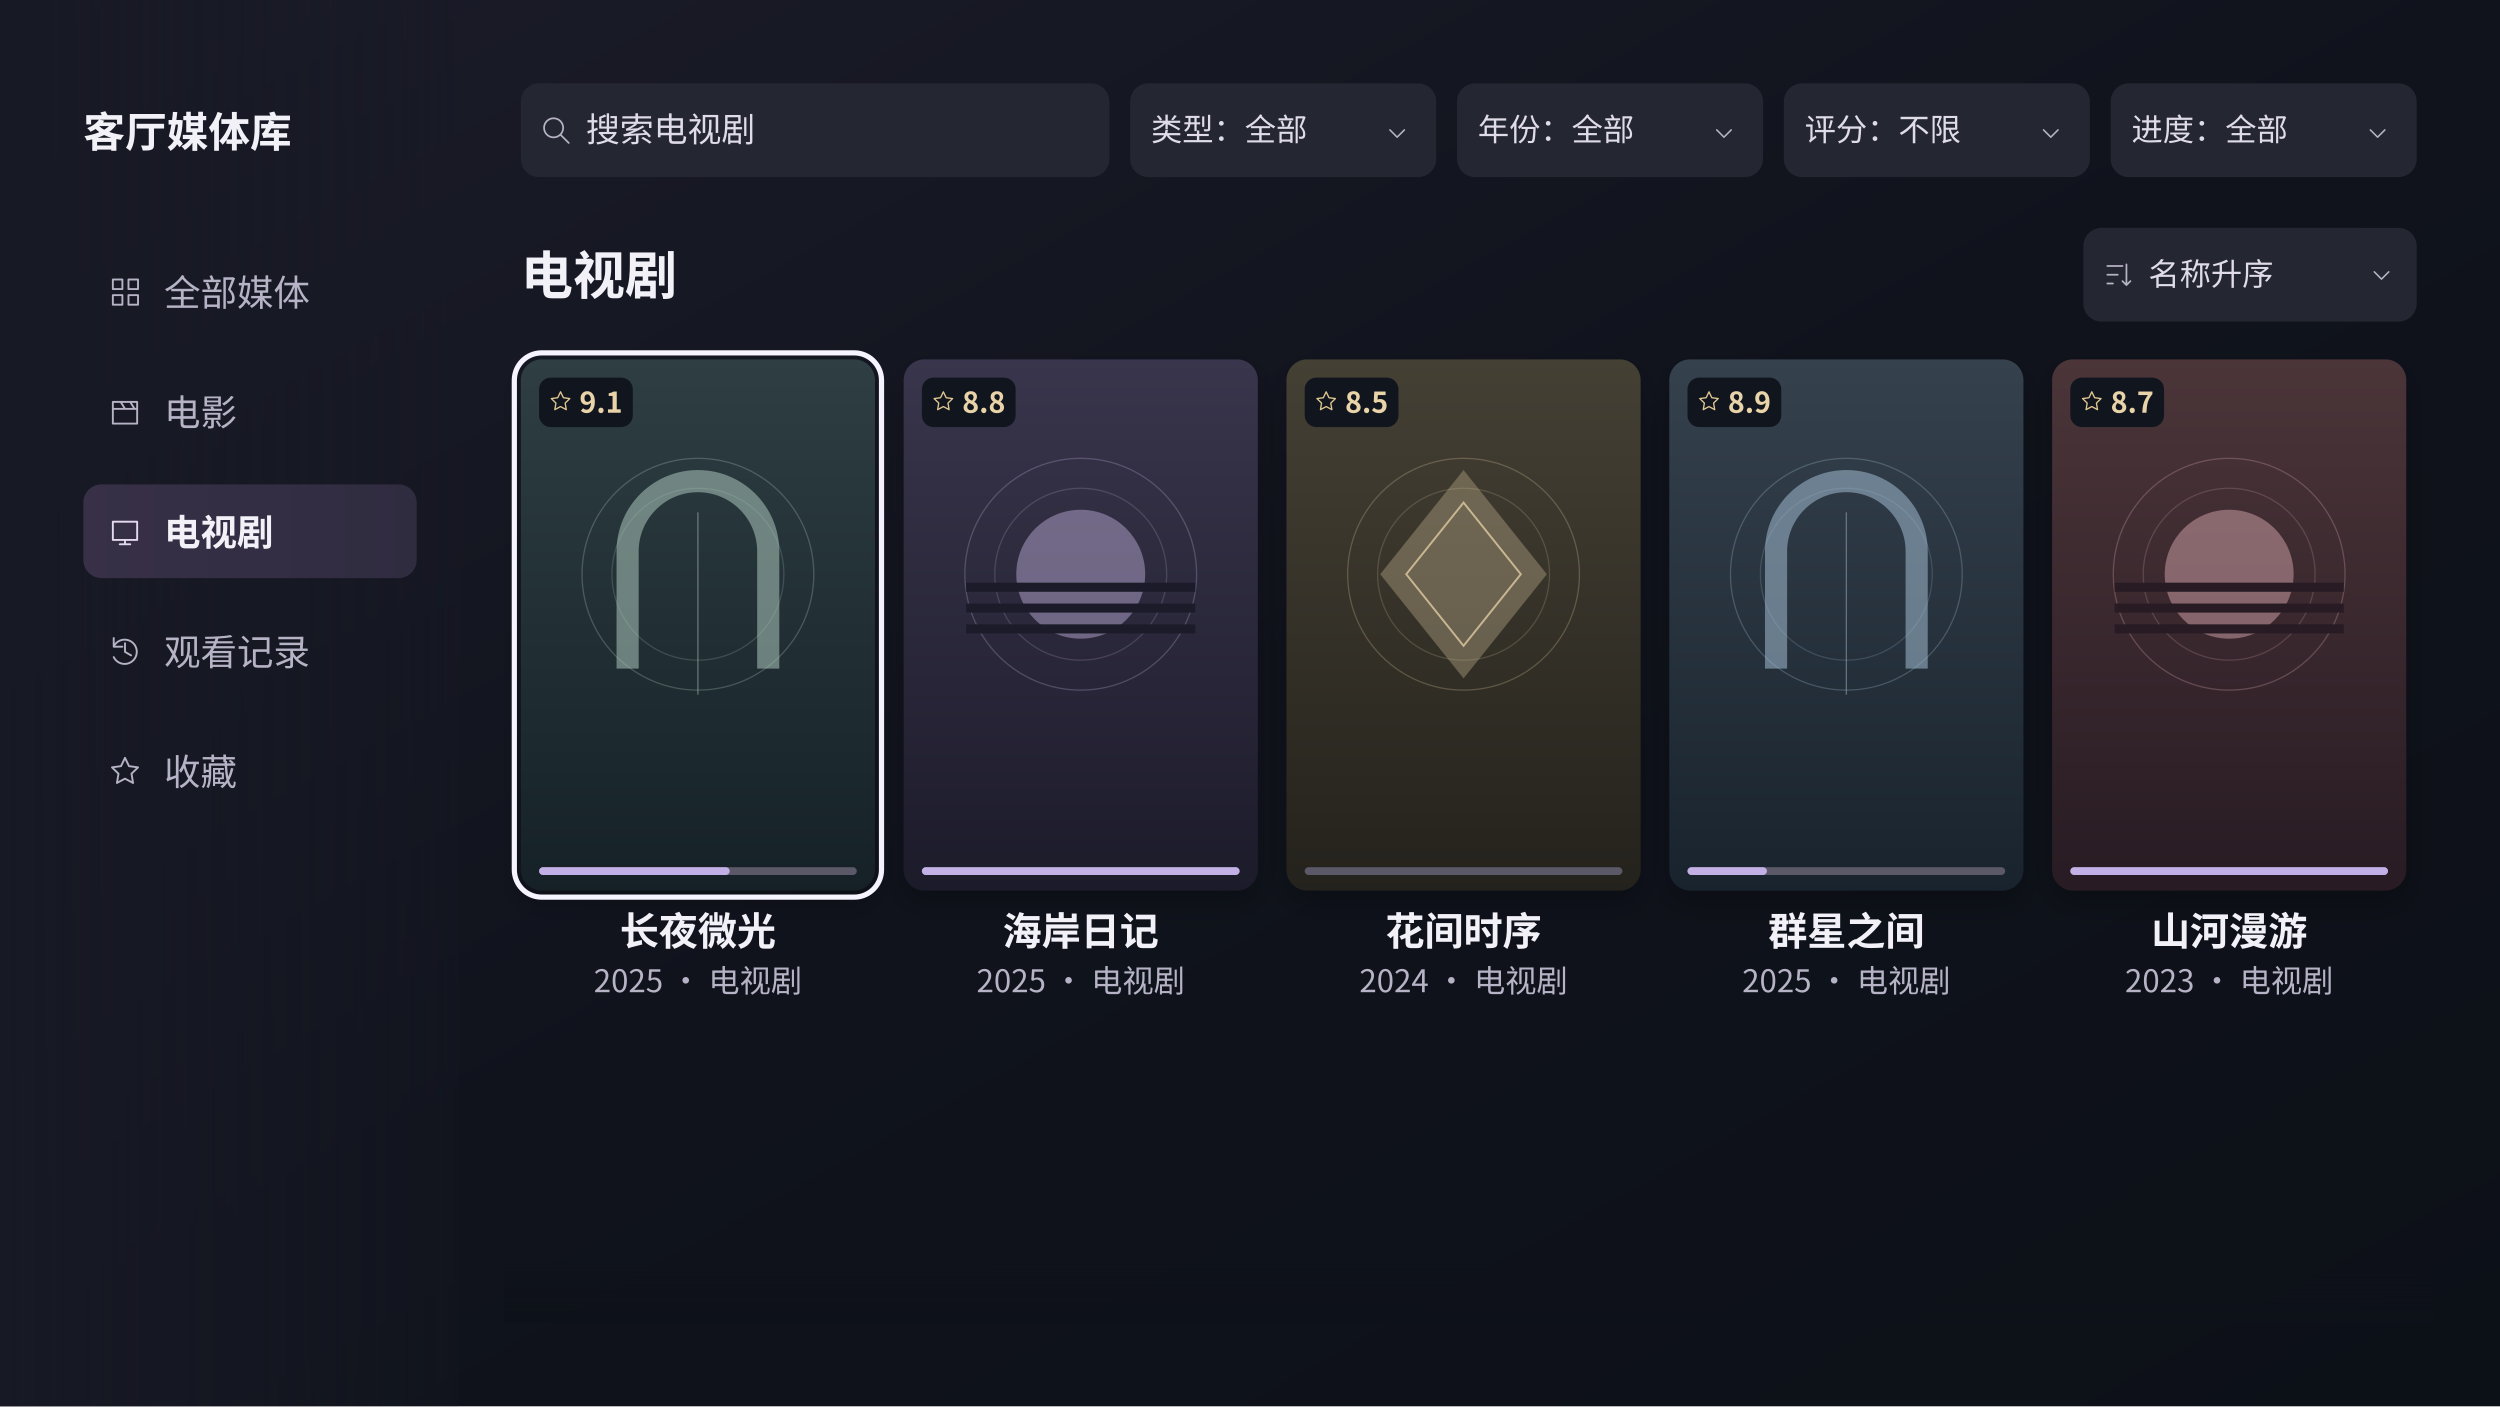
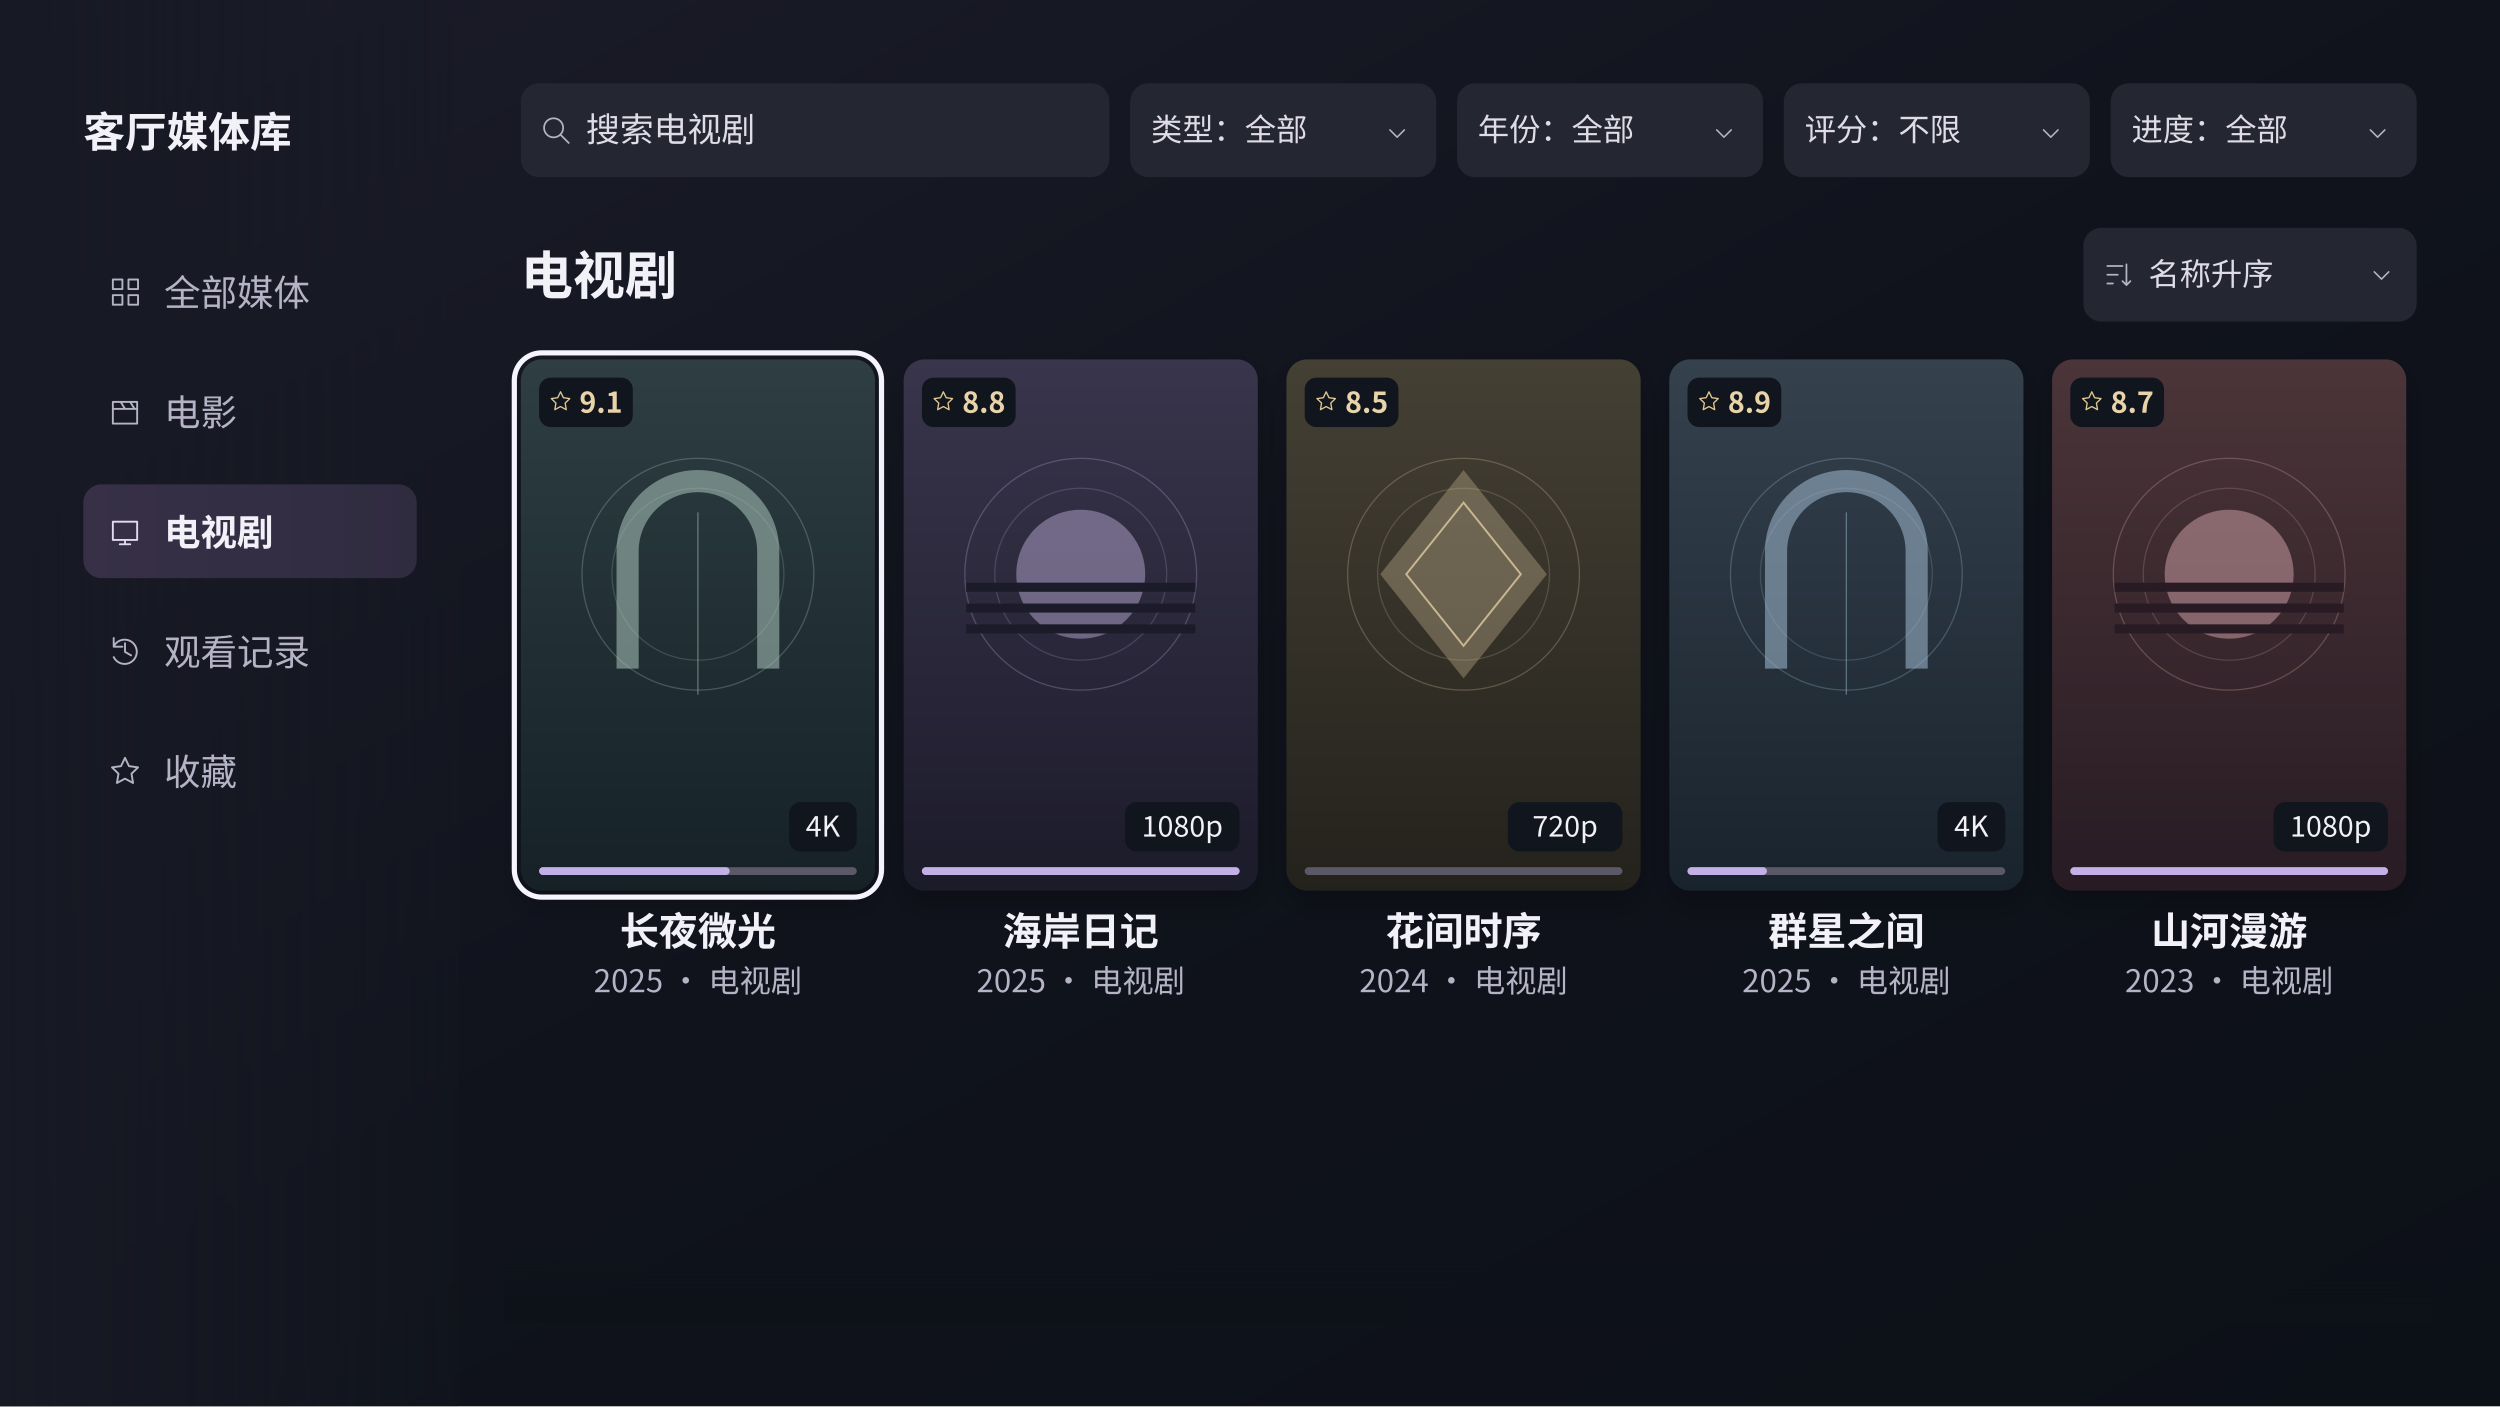
<svg xmlns="http://www.w3.org/2000/svg" width="3840" height="2160" viewBox="0 0 3840 2160" role="img" aria-labelledby="title desc">
  <defs>
    <linearGradient id="background" x2="1" y2="1">
      <stop stop-color="#1b1c29" />
      <stop offset=".5" stop-color="#10131c" />
      <stop offset="1" stop-color="#0c1017" />
    </linearGradient>
    <linearGradient id="sidebar" x2="1" y2="0">
      <stop stop-color="#171924" />
      <stop offset="1" stop-color="#171924" stop-opacity=".2" />
    </linearGradient>
    <linearGradient id="selection">
      <stop stop-color="#373047" />
      <stop offset="1" stop-color="#302c40" />
    </linearGradient>
    <linearGradient id="bottom-fade" x2="0" y2="1">
      <stop stop-color="#0d1119" stop-opacity="0" />
      <stop offset="1" stop-color="#0d1119" />
    </linearGradient>
    <filter id="card-shadow" x="-15%" y="-10%" width="130%" height="130%" color-interpolation-filters="sRGB">
      <feGaussianBlur in="SourceAlpha" stdDeviation="22" />
      <feOffset dx="0" dy="20" />
      <feComponentTransfer>
        <feFuncA type="linear" slope=".24" />
      </feComponentTransfer>
      <feMerge>
        <feMergeNode />
        <feMergeNode in="SourceGraphic" />
      </feMerge>
    </filter>
    <clipPath id="grid-viewport">
      <rect x="774" y="526" width="2964" height="1506" />
    </clipPath>
  </defs>
  <rect width="3840" height="2160" fill="url(#background)" />
  <rect width="704" height="2160" fill="url(#sidebar)" />
  <g font-family="Noto Sans CJK SC, sans-serif">
    <text x="128" y="226" font-size="64" fill="#f3f1f8" font-weight="600" text-anchor="start">客厅媒体库</text>
    <g data-role="sidebar-entry" data-focused="false">
      <g transform="translate(168 424) scale(1.333333)">
        <path d="M4 4h11v11H4zM22 4h11v11H22zM4 22h11v11H4zM22 22h11v11H22z" fill="none" stroke="#b5b3c5" stroke-width="2.2" stroke-linecap="round" stroke-linejoin="round" />
      </g>
      <text x="252" y="470" font-size="56" fill="#b5b3c5" font-weight="400" text-anchor="start">全部媒体</text>
    </g>
    <g data-role="sidebar-entry" data-focused="false">
      <g transform="translate(168 608) scale(1.333333)">
        <path d="M4 7h28v25H4zM4 15h28M13 7l5 8M24 7l5 8" fill="none" stroke="#b5b3c5" stroke-width="2.2" stroke-linecap="round" stroke-linejoin="round" />
      </g>
      <text x="252" y="654" font-size="56" fill="#b5b3c5" font-weight="400" text-anchor="start">电影</text>
    </g>
    <g data-role="sidebar-entry" data-focused="false">
      <rect x="128" y="744" width="512" height="144" rx="28" fill="url(#selection)" stroke="none" stroke-width="2" />
      <g transform="translate(168 792) scale(1.333333)">
        <path d="M4 7h28v21H4zM12 33h12M18 28v5" fill="none" stroke="#e3daef" stroke-width="2.2" stroke-linecap="round" stroke-linejoin="round" />
      </g>
      <text x="252" y="838" font-size="56" fill="#f3f1f8" font-weight="600" text-anchor="start">电视剧</text>
    </g>
    <g data-role="sidebar-entry" data-focused="false">
      <g transform="translate(168 976) scale(1.333333)">
        <path d="M6 11a14 14 0 1 1-1 14M5 3v10h10M18 9v10l7 4" fill="none" stroke="#b5b3c5" stroke-width="2.2" stroke-linecap="round" stroke-linejoin="round" />
      </g>
      <text x="252" y="1022" font-size="56" fill="#b5b3c5" font-weight="400" text-anchor="start">观看记录</text>
    </g>
    <g data-role="sidebar-entry" data-focused="false">
      <g transform="translate(168 1160) scale(1.333333)">
        <path d="M18 3l4.6 9.6L33 14l-7.5 7.3L27.3 32L18 27l-9.3 5l1.8-10.7L3 14l10.4-1.4z" fill="none" stroke="#b5b3c5" stroke-width="2.2" stroke-linecap="round" stroke-linejoin="round" />
      </g>
      <text x="252" y="1206" font-size="56" fill="#b5b3c5" font-weight="400" text-anchor="start">收藏</text>
    </g>
    <g data-role="control" data-focused="false" data-disabled="false" data-label="搜索电视剧" opacity="1">
      <rect x="800" y="128" width="904" height="144" rx="28" fill="#242631" stroke="none" stroke-width="2" />
      <g transform="translate(832 178.0) scale(1.222222)">
        <path d="M27 15a12 12 0 1 1-24 0a12 12 0 1 1 24 0M24 24l10 10" fill="none" stroke="#b5b3c5" stroke-width="2.2" stroke-linecap="round" stroke-linejoin="round" />
      </g>
      <text x="900" y="217.68" font-size="52" fill="#dfdce8" font-weight="500" text-anchor="start">搜索电视剧</text>
    </g>
    <g data-role="control" data-focused="false" data-disabled="false" data-label="类型：全部" opacity="1">
      <rect x="1736" y="128" width="470" height="144" rx="28" fill="#242631" stroke="none" stroke-width="2" />
      <text x="1768" y="216.32" font-size="48" fill="#dfdce8" font-weight="500" text-anchor="start">类型：全部</text>
    </g>
    <g transform="translate(2126 184) scale(1.111111)">
      <path d="M8 14l10 10l10-10" fill="none" stroke="#b5b3c5" stroke-width="2.2" stroke-linecap="round" stroke-linejoin="round" />
    </g>
    <g data-role="control" data-focused="false" data-disabled="false" data-label="年份：全部" opacity="1">
      <rect x="2238" y="128" width="470" height="144" rx="28" fill="#242631" stroke="none" stroke-width="2" />
      <text x="2270" y="216.32" font-size="48" fill="#dfdce8" font-weight="500" text-anchor="start">年份：全部</text>
    </g>
    <g transform="translate(2628 184) scale(1.111111)">
      <path d="M8 14l10 10l10-10" fill="none" stroke="#b5b3c5" stroke-width="2.2" stroke-linecap="round" stroke-linejoin="round" />
    </g>
    <g data-role="control" data-focused="false" data-disabled="false" data-label="评分：不限" opacity="1">
      <rect x="2740" y="128" width="470" height="144" rx="28" fill="#242631" stroke="none" stroke-width="2" />
      <text x="2772" y="216.32" font-size="48" fill="#dfdce8" font-weight="500" text-anchor="start">评分：不限</text>
    </g>
    <g transform="translate(3130 184) scale(1.111111)">
      <path d="M8 14l10 10l10-10" fill="none" stroke="#b5b3c5" stroke-width="2.2" stroke-linecap="round" stroke-linejoin="round" />
    </g>
    <g data-role="control" data-focused="false" data-disabled="false" data-label="进度：全部" opacity="1">
      <rect x="3242" y="128" width="470" height="144" rx="28" fill="#242631" stroke="none" stroke-width="2" />
      <text x="3274" y="216.32" font-size="48" fill="#dfdce8" font-weight="500" text-anchor="start">进度：全部</text>
    </g>
    <g transform="translate(3632 184) scale(1.111111)">
      <path d="M8 14l10 10l10-10" fill="none" stroke="#b5b3c5" stroke-width="2.2" stroke-linecap="round" stroke-linejoin="round" />
    </g>
    <text x="800" y="452" font-size="80" fill="#f3f1f8" font-weight="650" text-anchor="start">电视剧</text>
    <g data-role="control" data-focused="false" data-disabled="false" data-label="名称升序" opacity="1">
      <rect x="3200" y="350" width="512" height="144" rx="28" fill="#242631" stroke="none" stroke-width="2" />
      <g transform="translate(3232 400.0) scale(1.222222)">
        <path d="M4 7h19M4 18h13M4 29h7M28 5v26M23 26l5 5l5-5" fill="none" stroke="#b5b3c5" stroke-width="2.2" stroke-linecap="round" stroke-linejoin="round" />
      </g>
      <text x="3300" y="438.32" font-size="48" fill="#dfdce8" font-weight="500" text-anchor="start">名称升序</text>
    </g>
    <g transform="translate(3638 402) scale(1.111111)">
      <path d="M8 14l10 10l10-10" fill="none" stroke="#b5b3c5" stroke-width="2.2" stroke-linecap="round" stroke-linejoin="round" />
    </g>
    <g clip-path="url(#grid-viewport)" data-role="focus-following-grid">
      <g data-role="media-card" data-focused="true">
        <defs>
          <linearGradient id="art-0" x2="0" y2="1">
            <stop stop-color="#2e3e43" />
            <stop offset="1" stop-color="#152126" />
          </linearGradient>
          <clipPath id="clip-0">
            <rect x="800" y="552" width="544" height="816" rx="32" fill="white" stroke="none" stroke-width="2" />
          </clipPath>
        </defs>
        <g filter="url(#card-shadow)">
          <rect x="800" y="552" width="544" height="816" rx="32" fill="url(#art-0)" stroke="none" stroke-width="2" />
        </g>
        <g clip-path="url(#clip-0)">
          <circle cx="1072" cy="882" r="178" fill="none" stroke="#a4bdb4" stroke-width="2" opacity=".3" />
          <circle cx="1072" cy="882" r="132" fill="none" stroke="#a4bdb4" stroke-width="2" opacity=".22" />
          <path d="M964 1027V847a108 108 0 0 1 216 0v180" fill="none" stroke="#a4bdb4" stroke-width="34" opacity=".58" />
          <path d="M1072 787v280" stroke="#a4bdb4" stroke-width="2" opacity=".5" />
        </g>
        <rect x="828" y="580" width="144" height="76" rx="18" fill="#11151e" stroke="none" stroke-width="2" />
        <g transform="translate(844 599) scale(0.9444444)">
          <path d="M18 3l4.6 9.6L33 14l-7.5 7.3L27.3 32L18 27l-9.3 5l1.8-10.7L3 14l10.4-1.4z" fill="none" stroke="#e0c790" stroke-width="2.2" stroke-linecap="round" stroke-linejoin="round" />
        </g>
        <text x="890" y="634" font-size="44" fill="#e9d4a9" font-weight="600" text-anchor="start">9.1</text>
+         <g data-role="quality-badge">
+           <rect x="1212" y="1232" width="104" height="76" rx="18" fill="#11151e" stroke="none" stroke-width="2" />
+           <text x="1264.0" y="1285" font-size="44" fill="#f3f1f8" font-weight="500" text-anchor="middle">4K</text>
+         </g>
        <g data-role="watch-progress" data-progress="0.6">
          <rect x="828" y="1332" width="488" height="12" rx="6" fill="#5b5968" stroke="none" stroke-width="2" />
          <rect x="828" y="1332" width="292.8" height="12" rx="6" fill="#c3b0e7" stroke="none" stroke-width="2" />
        </g>
        <rect x="790" y="542" width="564" height="836" rx="42" fill="none" stroke="#f6f4ff" stroke-width="8" />
        <g data-role="card-caption">
          <text x="1072" y="1452" font-size="60" fill="#f3f1f8" font-weight="600" text-anchor="middle">长夜微光</text>
          <text x="1072" y="1524" font-size="48" fill="#b5b3c5" font-weight="400" text-anchor="middle">2025 · 电视剧</text>
        </g>
      </g>
      <g data-role="media-card" data-focused="false">
        <defs>
          <linearGradient id="art-1" x2="0" y2="1">
            <stop stop-color="#39354c" />
            <stop offset="1" stop-color="#1c1b2a" />
          </linearGradient>
          <clipPath id="clip-1">
            <rect x="1388" y="552" width="544" height="816" rx="32" fill="white" stroke="none" stroke-width="2" />
          </clipPath>
        </defs>
        <g filter="url(#card-shadow)">
          <rect x="1388" y="552" width="544" height="816" rx="32" fill="url(#art-1)" stroke="none" stroke-width="2" />
        </g>
        <g clip-path="url(#clip-1)">
          <circle cx="1660" cy="882" r="178" fill="none" stroke="#b4a5ce" stroke-width="2" opacity=".3" />
          <circle cx="1660" cy="882" r="132" fill="none" stroke="#b4a5ce" stroke-width="2" opacity=".22" />
          <circle cx="1660" cy="882" r="99" fill="#b4a5ce" opacity=".5" />
          <path d="M1484 902h352M1484 934h352M1484 966h352" stroke="#1c1b2a" stroke-width="14" />
        </g>
        <rect x="1416" y="580" width="144" height="76" rx="18" fill="#11151e" stroke="none" stroke-width="2" />
        <g transform="translate(1432 599) scale(0.9444444)">
          <path d="M18 3l4.6 9.6L33 14l-7.5 7.3L27.3 32L18 27l-9.3 5l1.8-10.7L3 14l10.4-1.4z" fill="none" stroke="#e0c790" stroke-width="2.2" stroke-linecap="round" stroke-linejoin="round" />
        </g>
        <text x="1478" y="634" font-size="44" fill="#e9d4a9" font-weight="600" text-anchor="start">8.8</text>
+         <g data-role="quality-badge">
+           <rect x="1728" y="1232" width="176" height="76" rx="18" fill="#11151e" stroke="none" stroke-width="2" />
+           <text x="1816.0" y="1285" font-size="44" fill="#f3f1f8" font-weight="500" text-anchor="middle">1080p</text>
+         </g>
        <g data-role="watch-progress" data-progress="1">
          <rect x="1416" y="1332" width="488" height="12" rx="6" fill="#5b5968" stroke="none" stroke-width="2" />
          <rect x="1416" y="1332" width="488" height="12" rx="6" fill="#c3b0e7" stroke="none" stroke-width="2" />
        </g>
        <g data-role="card-caption">
          <text x="1660" y="1452" font-size="60" fill="#f3f1f8" font-weight="600" text-anchor="middle">海岸日记</text>
          <text x="1660" y="1524" font-size="48" fill="#b5b3c5" font-weight="400" text-anchor="middle">2025 · 电视剧</text>
        </g>
      </g>
      <g data-role="media-card" data-focused="false">
        <defs>
          <linearGradient id="art-2" x2="0" y2="1">
            <stop stop-color="#454034" />
            <stop offset="1" stop-color="#24221c" />
          </linearGradient>
          <clipPath id="clip-2">
            <rect x="1976" y="552" width="544" height="816" rx="32" fill="white" stroke="none" stroke-width="2" />
          </clipPath>
        </defs>
        <g filter="url(#card-shadow)">
          <rect x="1976" y="552" width="544" height="816" rx="32" fill="url(#art-2)" stroke="none" stroke-width="2" />
        </g>
        <g clip-path="url(#clip-2)">
          <circle cx="2248" cy="882" r="178" fill="none" stroke="#c8b792" stroke-width="2" opacity=".3" />
          <circle cx="2248" cy="882" r="132" fill="none" stroke="#c8b792" stroke-width="2" opacity=".22" />
          <path d="M2248 722l128 160l-128 160l-128-160z" fill="#c8b792" opacity=".36" />
          <path d="M2248 772l88 110l-88 110l-88-110z" fill="none" stroke="#c8b792" stroke-width="3" />
        </g>
        <rect x="2004" y="580" width="144" height="76" rx="18" fill="#11151e" stroke="none" stroke-width="2" />
        <g transform="translate(2020 599) scale(0.9444444)">
          <path d="M18 3l4.6 9.6L33 14l-7.5 7.3L27.3 32L18 27l-9.3 5l1.8-10.7L3 14l10.4-1.4z" fill="none" stroke="#e0c790" stroke-width="2.2" stroke-linecap="round" stroke-linejoin="round" />
        </g>
        <text x="2066" y="634" font-size="44" fill="#e9d4a9" font-weight="600" text-anchor="start">8.5</text>
+         <g data-role="quality-badge">
+           <rect x="2316" y="1232" width="176" height="76" rx="18" fill="#11151e" stroke="none" stroke-width="2" />
+           <text x="2404.0" y="1285" font-size="44" fill="#f3f1f8" font-weight="500" text-anchor="middle">720p</text>
+         </g>
        <g data-role="watch-progress" data-progress="0">
          <rect x="2004" y="1332" width="488" height="12" rx="6" fill="#5b5968" stroke="none" stroke-width="2" />
        </g>
        <g data-role="card-caption">
          <text x="2248" y="1452" font-size="60" fill="#f3f1f8" font-weight="600" text-anchor="middle">花间时序</text>
          <text x="2248" y="1524" font-size="48" fill="#b5b3c5" font-weight="400" text-anchor="middle">2024 · 电视剧</text>
        </g>
      </g>
      <g data-role="media-card" data-focused="false">
        <defs>
          <linearGradient id="art-3" x2="0" y2="1">
            <stop stop-color="#35414d" />
            <stop offset="1" stop-color="#18232d" />
          </linearGradient>
          <clipPath id="clip-3">
            <rect x="2564" y="552" width="544" height="816" rx="32" fill="white" stroke="none" stroke-width="2" />
          </clipPath>
        </defs>
        <g filter="url(#card-shadow)">
          <rect x="2564" y="552" width="544" height="816" rx="32" fill="url(#art-3)" stroke="none" stroke-width="2" />
        </g>
        <g clip-path="url(#clip-3)">
          <circle cx="2836" cy="882" r="178" fill="none" stroke="#99b4c8" stroke-width="2" opacity=".3" />
          <circle cx="2836" cy="882" r="132" fill="none" stroke="#99b4c8" stroke-width="2" opacity=".22" />
          <path d="M2728 1027V847a108 108 0 0 1 216 0v180" fill="none" stroke="#99b4c8" stroke-width="34" opacity=".58" />
          <path d="M2836 787v280" stroke="#99b4c8" stroke-width="2" opacity=".5" />
        </g>
        <rect x="2592" y="580" width="144" height="76" rx="18" fill="#11151e" stroke="none" stroke-width="2" />
        <g transform="translate(2608 599) scale(0.9444444)">
          <path d="M18 3l4.6 9.6L33 14l-7.5 7.3L27.3 32L18 27l-9.3 5l1.8-10.7L3 14l10.4-1.4z" fill="none" stroke="#e0c790" stroke-width="2.2" stroke-linecap="round" stroke-linejoin="round" />
        </g>
        <text x="2654" y="634" font-size="44" fill="#e9d4a9" font-weight="600" text-anchor="start">8.9</text>
+         <g data-role="quality-badge">
+           <rect x="2976" y="1232" width="104" height="76" rx="18" fill="#11151e" stroke="none" stroke-width="2" />
+           <text x="3028.0" y="1285" font-size="44" fill="#f3f1f8" font-weight="500" text-anchor="middle">4K</text>
+         </g>
        <g data-role="watch-progress" data-progress="0.25">
          <rect x="2592" y="1332" width="488" height="12" rx="6" fill="#5b5968" stroke="none" stroke-width="2" />
          <rect x="2592" y="1332" width="122.0" height="12" rx="6" fill="#c3b0e7" stroke="none" stroke-width="2" />
        </g>
        <g data-role="card-caption">
          <text x="2836" y="1452" font-size="60" fill="#f3f1f8" font-weight="600" text-anchor="middle">群星之间</text>
          <text x="2836" y="1524" font-size="48" fill="#b5b3c5" font-weight="400" text-anchor="middle">2025 · 电视剧</text>
        </g>
      </g>
      <g data-role="media-card" data-focused="false">
        <defs>
          <linearGradient id="art-4" x2="0" y2="1">
            <stop stop-color="#4b3539" />
            <stop offset="1" stop-color="#281b23" />
          </linearGradient>
          <clipPath id="clip-4">
            <rect x="3152" y="552" width="544" height="816" rx="32" fill="white" stroke="none" stroke-width="2" />
          </clipPath>
        </defs>
        <g filter="url(#card-shadow)">
          <rect x="3152" y="552" width="544" height="816" rx="32" fill="url(#art-4)" stroke="none" stroke-width="2" />
        </g>
        <g clip-path="url(#clip-4)">
          <circle cx="3424" cy="882" r="178" fill="none" stroke="#d2a3a9" stroke-width="2" opacity=".3" />
          <circle cx="3424" cy="882" r="132" fill="none" stroke="#d2a3a9" stroke-width="2" opacity=".22" />
          <circle cx="3424" cy="882" r="99" fill="#d2a3a9" opacity=".5" />
          <path d="M3248 902h352M3248 934h352M3248 966h352" stroke="#281b23" stroke-width="14" />
        </g>
        <rect x="3180" y="580" width="144" height="76" rx="18" fill="#11151e" stroke="none" stroke-width="2" />
        <g transform="translate(3196 599) scale(0.9444444)">
          <path d="M18 3l4.6 9.6L33 14l-7.5 7.3L27.3 32L18 27l-9.3 5l1.8-10.7L3 14l10.4-1.4z" fill="none" stroke="#e0c790" stroke-width="2.2" stroke-linecap="round" stroke-linejoin="round" />
        </g>
        <text x="3242" y="634" font-size="44" fill="#e9d4a9" font-weight="600" text-anchor="start">8.7</text>
+         <g data-role="quality-badge">
+           <rect x="3492" y="1232" width="176" height="76" rx="18" fill="#11151e" stroke="none" stroke-width="2" />
+           <text x="3580.0" y="1285" font-size="44" fill="#f3f1f8" font-weight="500" text-anchor="middle">1080p</text>
+         </g>
        <g data-role="watch-progress" data-progress="1">
          <rect x="3180" y="1332" width="488" height="12" rx="6" fill="#5b5968" stroke="none" stroke-width="2" />
          <rect x="3180" y="1332" width="488" height="12" rx="6" fill="#c3b0e7" stroke="none" stroke-width="2" />
        </g>
        <g data-role="card-caption">
          <text x="3424" y="1452" font-size="60" fill="#f3f1f8" font-weight="600" text-anchor="middle">山河漫游</text>
          <text x="3424" y="1524" font-size="48" fill="#b5b3c5" font-weight="400" text-anchor="middle">2023 · 电视剧</text>
        </g>
      </g>
    </g>
    <rect x="774" y="1920" width="2964" height="112" rx="0" fill="url(#bottom-fade)" stroke="none" stroke-width="2" />
  </g>
</svg>
